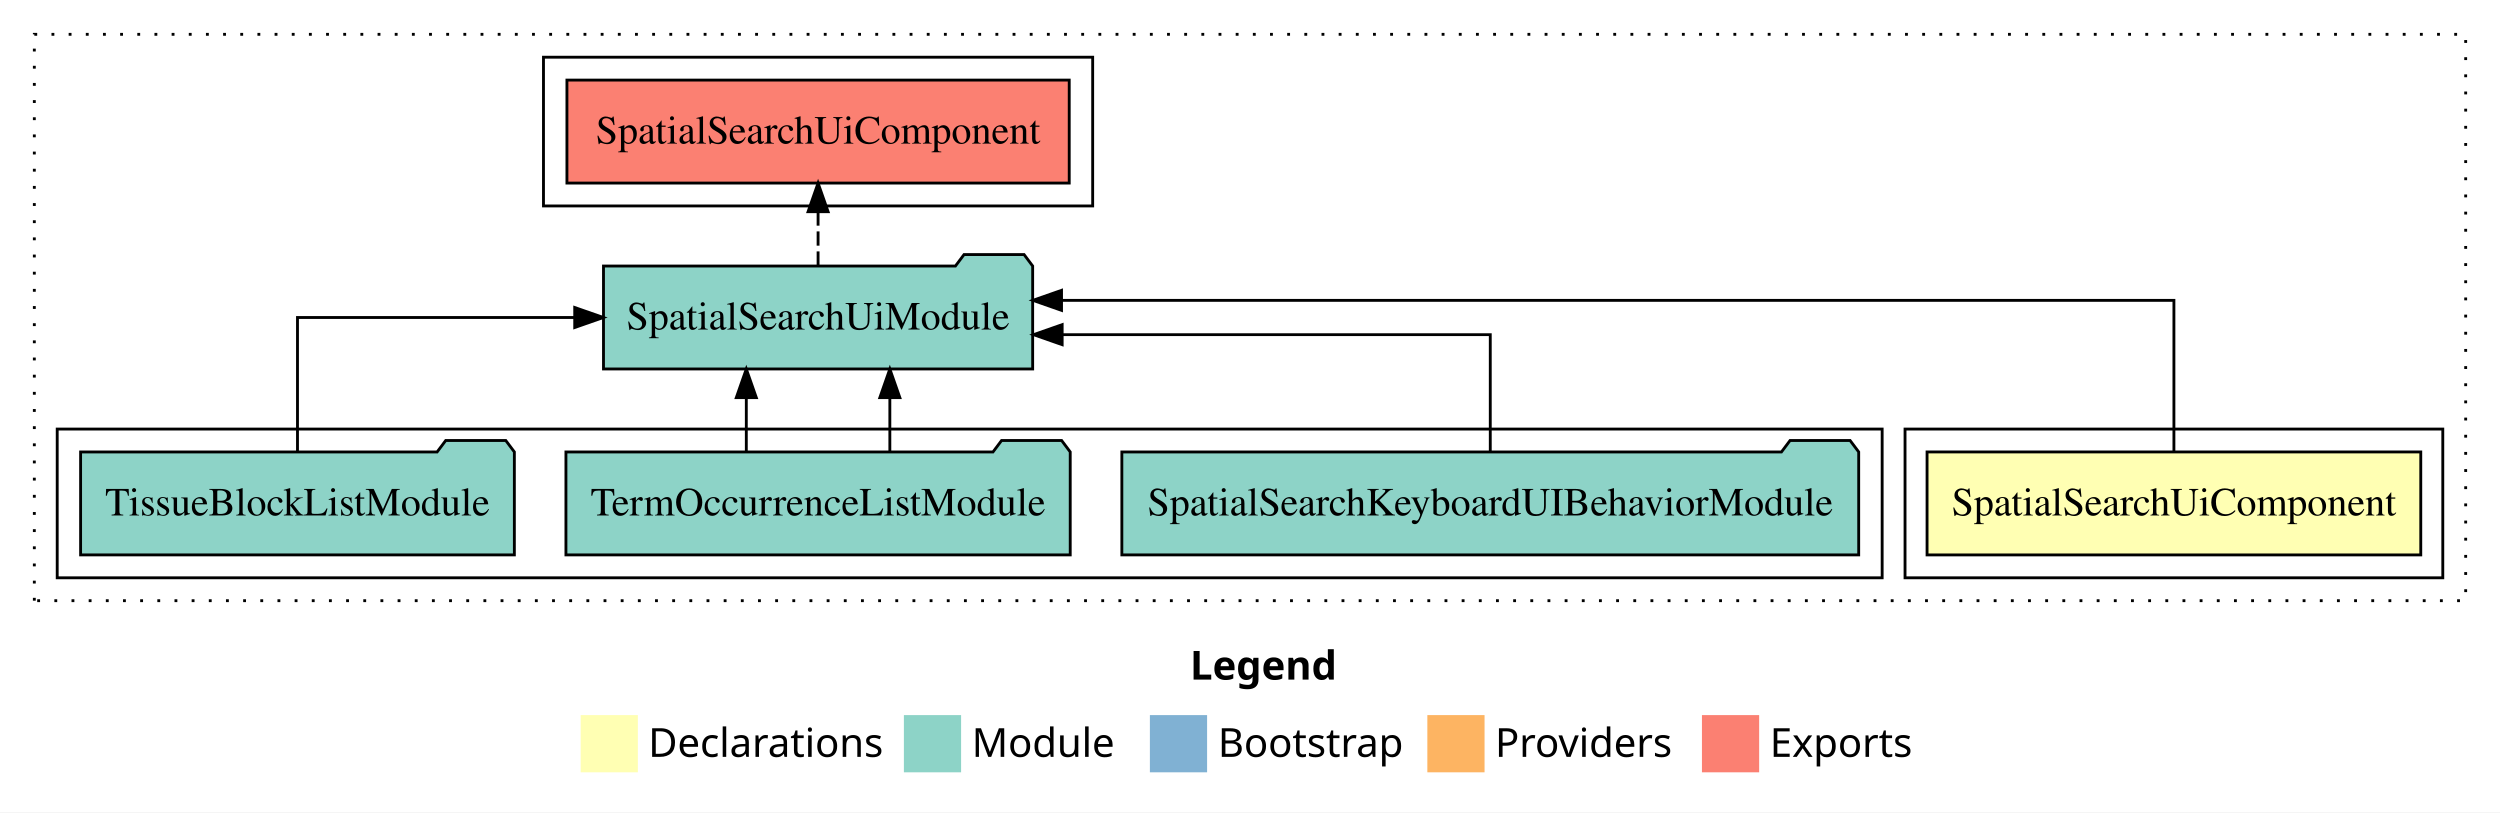
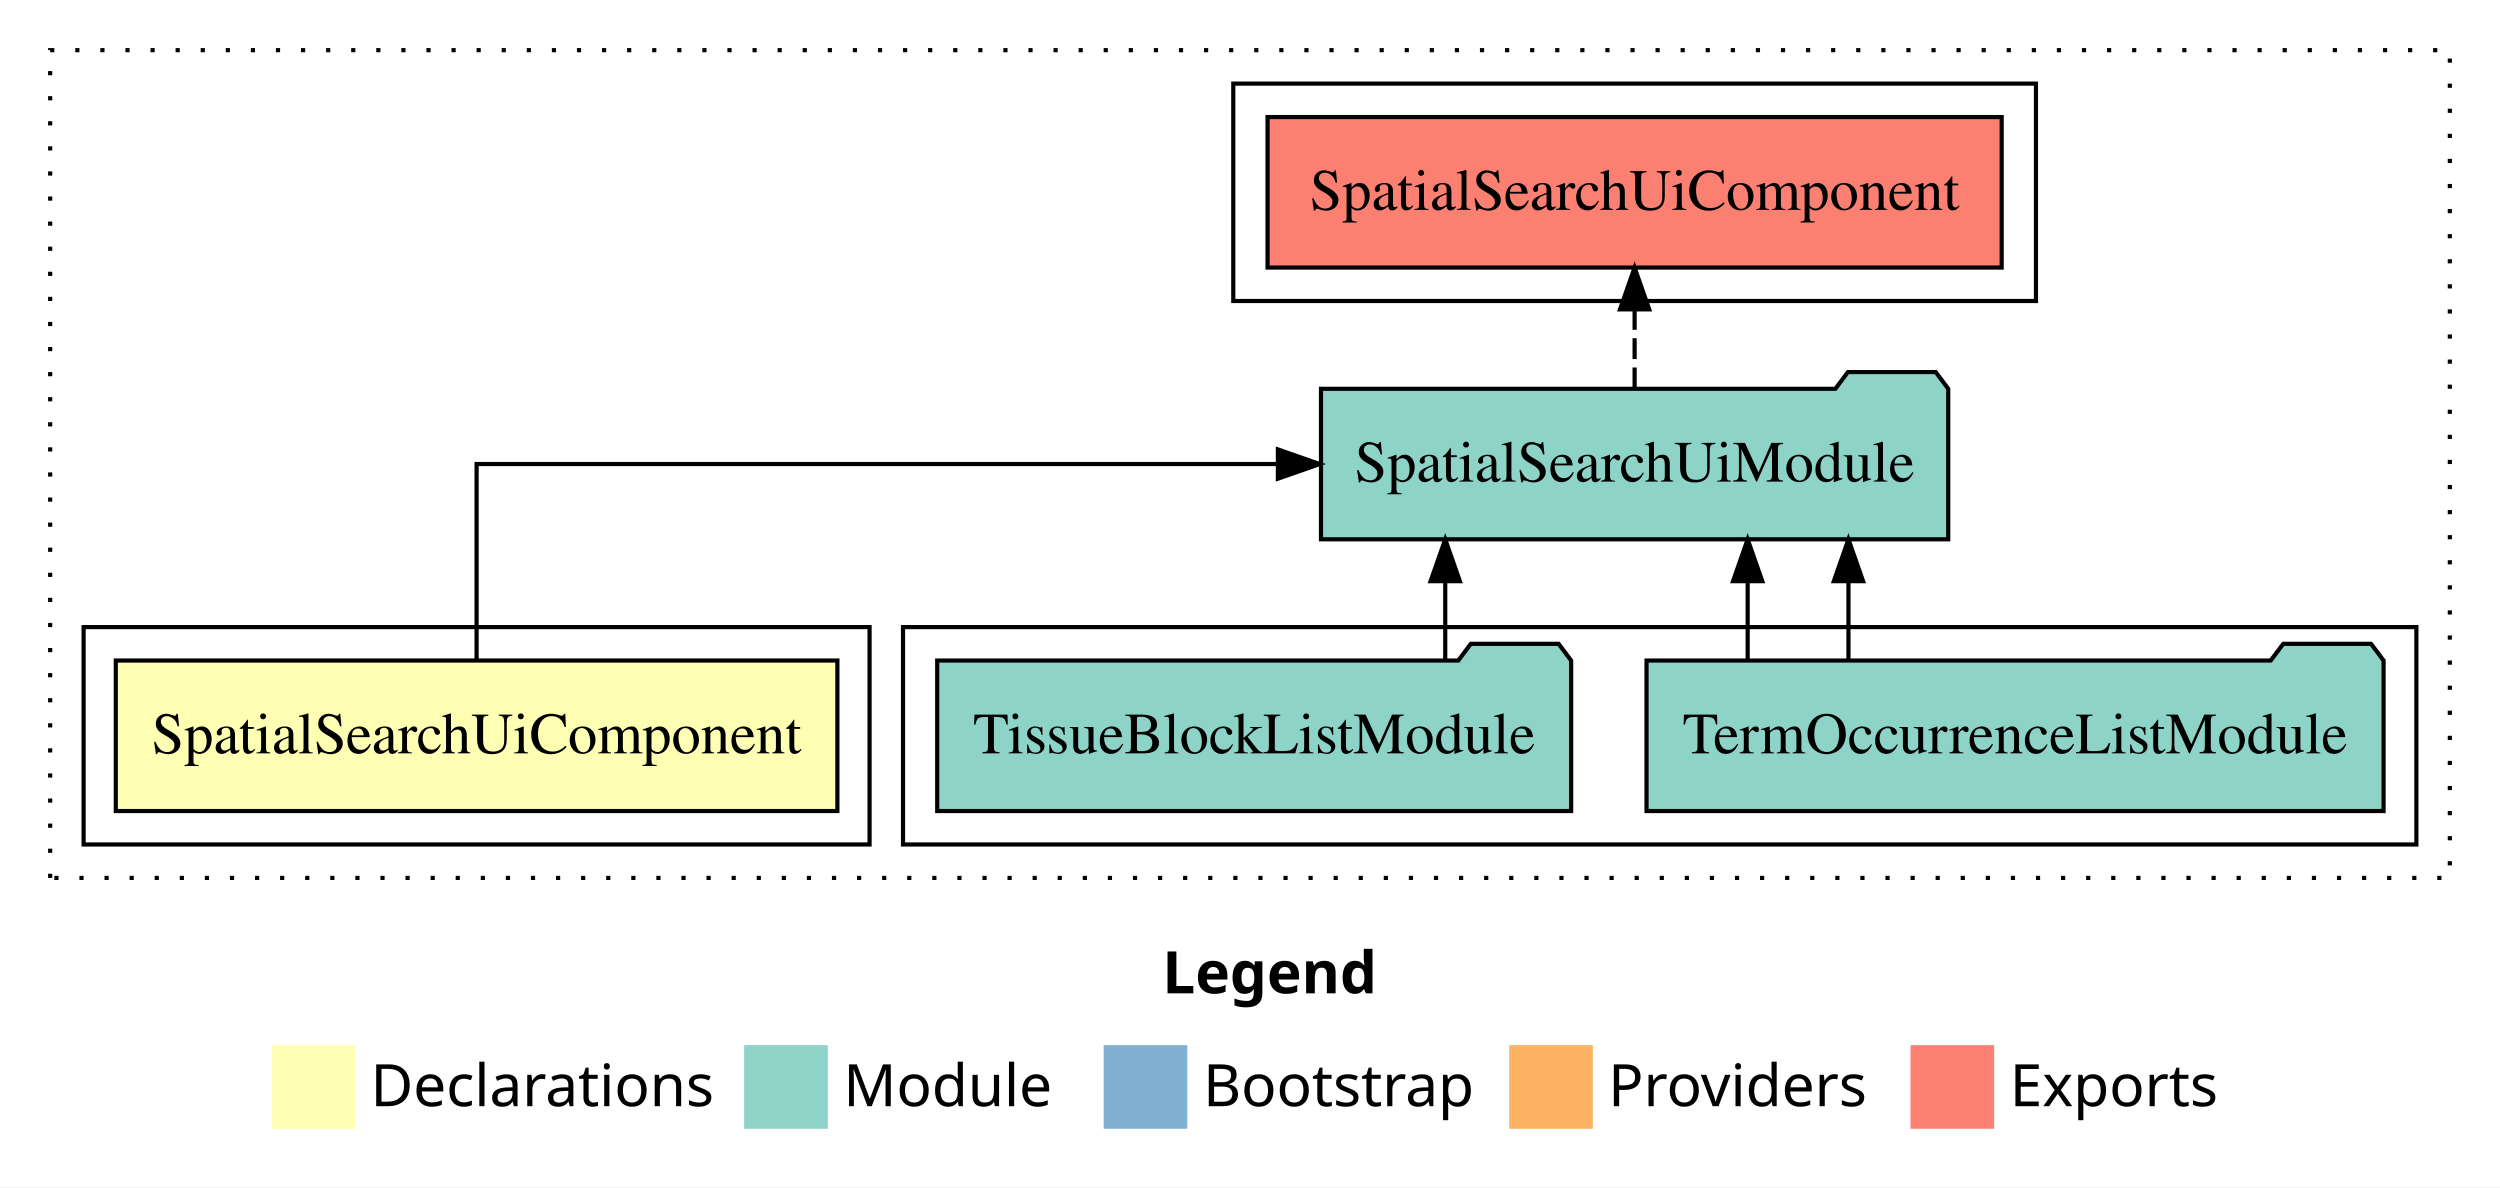
- <svg xmlns="http://www.w3.org/2000/svg" width="874pt" height="284pt" viewBox="0.00 0.00 874.00 284.00">
+ <svg xmlns="http://www.w3.org/2000/svg" width="598pt" height="284pt" viewBox="0.00 0.00 598.00 284.00">
  <g id="graph0" class="graph" transform="scale(1 1) rotate(0) translate(4 280)">
-     <polygon fill="white" stroke="transparent" points="-4,4 -4,-280 870,-280 870,4 -4,4" />
-     <text text-anchor="start" x="412.01" y="-42.4" font-family="Times-12" font-weight="bold" font-size="14.00">Legend</text>
-     <polygon fill="#ffffb3" stroke="transparent" points="199,-10 199,-30 219,-30 219,-10 199,-10" />
-     <text text-anchor="start" x="222.63" y="-15.4" font-family="Times-12" font-size="14.00">  Declarations</text>
-     <polygon fill="#8dd3c7" stroke="transparent" points="312,-10 312,-30 332,-30 332,-10 312,-10" />
-     <text text-anchor="start" x="335.73" y="-15.4" font-family="Times-12" font-size="14.00">  Module</text>
-     <polygon fill="#80b1d3" stroke="transparent" points="398,-10 398,-30 418,-30 418,-10 398,-10" />
-     <text text-anchor="start" x="421.78" y="-15.4" font-family="Times-12" font-size="14.00">  Bootstrap</text>
-     <polygon fill="#fdb462" stroke="transparent" points="495,-10 495,-30 515,-30 515,-10 495,-10" />
-     <text text-anchor="start" x="518.67" y="-15.4" font-family="Times-12" font-size="14.00">  Providers</text>
-     <polygon fill="#fb8072" stroke="transparent" points="591,-10 591,-30 611,-30 611,-10 591,-10" />
-     <text text-anchor="start" x="614.73" y="-15.4" font-family="Times-12" font-size="14.00">  Exports</text>
+     <polygon fill="white" stroke="transparent" points="-4,4 -4,-280 594,-280 594,4 -4,4" />
+     <text text-anchor="start" x="274.01" y="-42.4" font-family="Times-12" font-weight="bold" font-size="14.00">Legend</text>
+     <polygon fill="#ffffb3" stroke="transparent" points="61,-10 61,-30 81,-30 81,-10 61,-10" />
+     <text text-anchor="start" x="84.63" y="-15.4" font-family="Times-12" font-size="14.00">  Declarations</text>
+     <polygon fill="#8dd3c7" stroke="transparent" points="174,-10 174,-30 194,-30 194,-10 174,-10" />
+     <text text-anchor="start" x="197.73" y="-15.4" font-family="Times-12" font-size="14.00">  Module</text>
+     <polygon fill="#80b1d3" stroke="transparent" points="260,-10 260,-30 280,-30 280,-10 260,-10" />
+     <text text-anchor="start" x="283.78" y="-15.4" font-family="Times-12" font-size="14.00">  Bootstrap</text>
+     <polygon fill="#fdb462" stroke="transparent" points="357,-10 357,-30 377,-30 377,-10 357,-10" />
+     <text text-anchor="start" x="380.67" y="-15.4" font-family="Times-12" font-size="14.00">  Providers</text>
+     <polygon fill="#fb8072" stroke="transparent" points="453,-10 453,-30 473,-30 473,-10 453,-10" />
+     <text text-anchor="start" x="476.73" y="-15.4" font-family="Times-12" font-size="14.00">  Exports</text>
    <g id="clust1" class="cluster">
-       <polygon fill="none" stroke="black" stroke-dasharray="1,5" points="8,-70 8,-268 858,-268 858,-70 8,-70" />
+       <polygon fill="none" stroke="black" stroke-dasharray="1,5" points="8,-70 8,-268 582,-268 582,-70 8,-70" />
+     </g>
+     <g id="clust4" class="cluster">
+       <polygon fill="none" stroke="black" points="212,-78 212,-130 574,-130 574,-78 212,-78" />
    </g>
    <g id="clust2" class="cluster">
-       <polygon fill="none" stroke="black" points="662,-78 662,-130 850,-130 850,-78 662,-78" />
+       <polygon fill="none" stroke="black" points="16,-78 16,-130 204,-130 204,-78 16,-78" />
    </g>
    <g id="clust5" class="cluster">
-       <polygon fill="none" stroke="black" points="186,-208 186,-260 378,-260 378,-208 186,-208" />
-     </g>
-     <g id="clust4" class="cluster">
-       <polygon fill="none" stroke="black" points="16,-78 16,-130 654,-130 654,-78 16,-78" />
+       <polygon fill="none" stroke="black" points="291,-208 291,-260 483,-260 483,-208 291,-208" />
    </g>
    <g id="node1" class="node">
-       <polygon fill="#ffffb3" stroke="black" points="842.3,-122 669.7,-122 669.7,-86 842.3,-86 842.3,-122" />
-       <text text-anchor="middle" x="756" y="-99.8" font-family="Times,serif" font-size="14.00">SpatialSearchUiComponent</text>
+       <polygon fill="#ffffb3" stroke="black" points="196.3,-122 23.7,-122 23.7,-86 196.3,-86 196.3,-122" />
+       <text text-anchor="middle" x="110" y="-99.8" font-family="Times,serif" font-size="14.00">SpatialSearchUiComponent</text>
    </g>
    <g id="node2" class="node">
-       <polygon fill="#8dd3c7" stroke="black" points="357.02,-187 354.02,-191 333.02,-191 330.02,-187 206.98,-187 206.98,-151 357.02,-151 357.02,-187" />
-       <text text-anchor="middle" x="282" y="-164.8" font-family="Times,serif" font-size="14.00">SpatialSearchUiModule</text>
+       <polygon fill="#8dd3c7" stroke="black" points="462.02,-187 459.02,-191 438.02,-191 435.02,-187 311.98,-187 311.98,-151 462.02,-151 462.02,-187" />
+       <text text-anchor="middle" x="387" y="-164.8" font-family="Times,serif" font-size="14.00">SpatialSearchUiModule</text>
    </g>
    <g id="edge1" class="edge">
-       <path fill="none" stroke="black" d="M756,-122.28C756,-143.32 756,-175 756,-175 756,-175 367.11,-175 367.11,-175" />
-       <polygon fill="black" stroke="black" points="367.11,-171.5 357.11,-175 367.11,-178.5 367.11,-171.5" />
+       <path fill="none" stroke="black" d="M110,-122.11C110,-141.34 110,-169 110,-169 110,-169 301.67,-169 301.67,-169" />
+       <polygon fill="black" stroke="black" points="301.67,-172.5 311.67,-169 301.67,-165.5 301.67,-172.5" />
    </g>
-     <g id="node6" class="node">
-       <polygon fill="#fb8072" stroke="black" points="369.8,-252 194.2,-252 194.2,-216 369.8,-216 369.8,-252" />
-       <text text-anchor="middle" x="282" y="-229.8" font-family="Times,serif" font-size="14.00">SpatialSearchUiComponent </text>
+     <g id="node5" class="node">
+       <polygon fill="#fb8072" stroke="black" points="474.8,-252 299.2,-252 299.2,-216 474.8,-216 474.8,-252" />
+       <text text-anchor="middle" x="387" y="-229.8" font-family="Times,serif" font-size="14.00">SpatialSearchUiComponent </text>
    </g>
-     <g id="edge6" class="edge">
-       <path fill="none" stroke="black" stroke-dasharray="5,2" d="M282,-187.11C282,-187.11 282,-205.99 282,-205.99" />
-       <polygon fill="black" stroke="black" points="278.5,-205.99 282,-215.99 285.5,-205.99 278.5,-205.99" />
+     <g id="edge5" class="edge">
+       <path fill="none" stroke="black" stroke-dasharray="5,2" d="M387,-187.11C387,-187.11 387,-205.99 387,-205.99" />
+       <polygon fill="black" stroke="black" points="383.5,-205.99 387,-215.99 390.5,-205.99 383.5,-205.99" />
    </g>
    <g id="node3" class="node">
-       <polygon fill="#8dd3c7" stroke="black" points="645.8,-122 642.8,-126 621.8,-126 618.8,-122 388.2,-122 388.2,-86 645.8,-86 645.8,-122" />
-       <text text-anchor="middle" x="517" y="-99.8" font-family="Times,serif" font-size="14.00">SpatialSearchKeyboardUIBehaviorModule</text>
+       <polygon fill="#8dd3c7" stroke="black" points="566.15,-122 563.15,-126 542.15,-126 539.15,-122 389.85,-122 389.85,-86 566.15,-86 566.15,-122" />
+       <text text-anchor="middle" x="478" y="-99.8" font-family="Times,serif" font-size="14.00">TermOccurrenceListModule</text>
    </g>
    <g id="edge2" class="edge">
-       <path fill="none" stroke="black" d="M517,-122.02C517,-139.37 517,-163 517,-163 517,-163 367.33,-163 367.33,-163" />
-       <polygon fill="black" stroke="black" points="367.33,-159.5 357.33,-163 367.33,-166.5 367.33,-159.5" />
+       <path fill="none" stroke="black" d="M414.04,-122.11C414.04,-122.11 414.04,-140.99 414.04,-140.99" />
+       <polygon fill="black" stroke="black" points="410.54,-140.99 414.04,-150.99 417.54,-140.99 410.54,-140.99" />
+     </g>
+     <g id="edge3" class="edge">
+       <path fill="none" stroke="black" d="M438.15,-122.11C438.15,-122.11 438.15,-140.99 438.15,-140.99" />
+       <polygon fill="black" stroke="black" points="434.65,-140.99 438.15,-150.99 441.65,-140.99 434.65,-140.99" />
    </g>
    <g id="node4" class="node">
-       <polygon fill="#8dd3c7" stroke="black" points="370.15,-122 367.15,-126 346.15,-126 343.15,-122 193.85,-122 193.85,-86 370.15,-86 370.15,-122" />
-       <text text-anchor="middle" x="282" y="-99.8" font-family="Times,serif" font-size="14.00">TermOccurrenceListModule</text>
-     </g>
-     <g id="edge3" class="edge">
-       <path fill="none" stroke="black" d="M307.09,-122.11C307.09,-122.11 307.09,-140.99 307.09,-140.99" />
-       <polygon fill="black" stroke="black" points="303.59,-140.99 307.09,-150.99 310.59,-140.99 303.59,-140.99" />
+       <polygon fill="#8dd3c7" stroke="black" points="371.82,-122 368.82,-126 347.82,-126 344.82,-122 220.18,-122 220.18,-86 371.82,-86 371.82,-122" />
+       <text text-anchor="middle" x="296" y="-99.8" font-family="Times,serif" font-size="14.00">TissueBlockListModule</text>
    </g>
    <g id="edge4" class="edge">
-       <path fill="none" stroke="black" d="M256.91,-122.11C256.91,-122.11 256.91,-140.99 256.91,-140.99" />
-       <polygon fill="black" stroke="black" points="253.41,-140.99 256.91,-150.99 260.41,-140.99 253.41,-140.99" />
-     </g>
-     <g id="node5" class="node">
-       <polygon fill="#8dd3c7" stroke="black" points="175.82,-122 172.82,-126 151.82,-126 148.82,-122 24.18,-122 24.18,-86 175.82,-86 175.82,-122" />
-       <text text-anchor="middle" x="100" y="-99.8" font-family="Times,serif" font-size="14.00">TissueBlockListModule</text>
-     </g>
-     <g id="edge5" class="edge">
-       <path fill="none" stroke="black" d="M100,-122.11C100,-141.34 100,-169 100,-169 100,-169 196.92,-169 196.92,-169" />
-       <polygon fill="black" stroke="black" points="196.92,-172.5 206.92,-169 196.92,-165.5 196.92,-172.5" />
+       <path fill="none" stroke="black" d="M341.7,-122.11C341.7,-122.11 341.7,-140.99 341.7,-140.99" />
+       <polygon fill="black" stroke="black" points="338.2,-140.99 341.7,-150.99 345.2,-140.99 338.2,-140.99" />
    </g>
  </g>
</svg>
